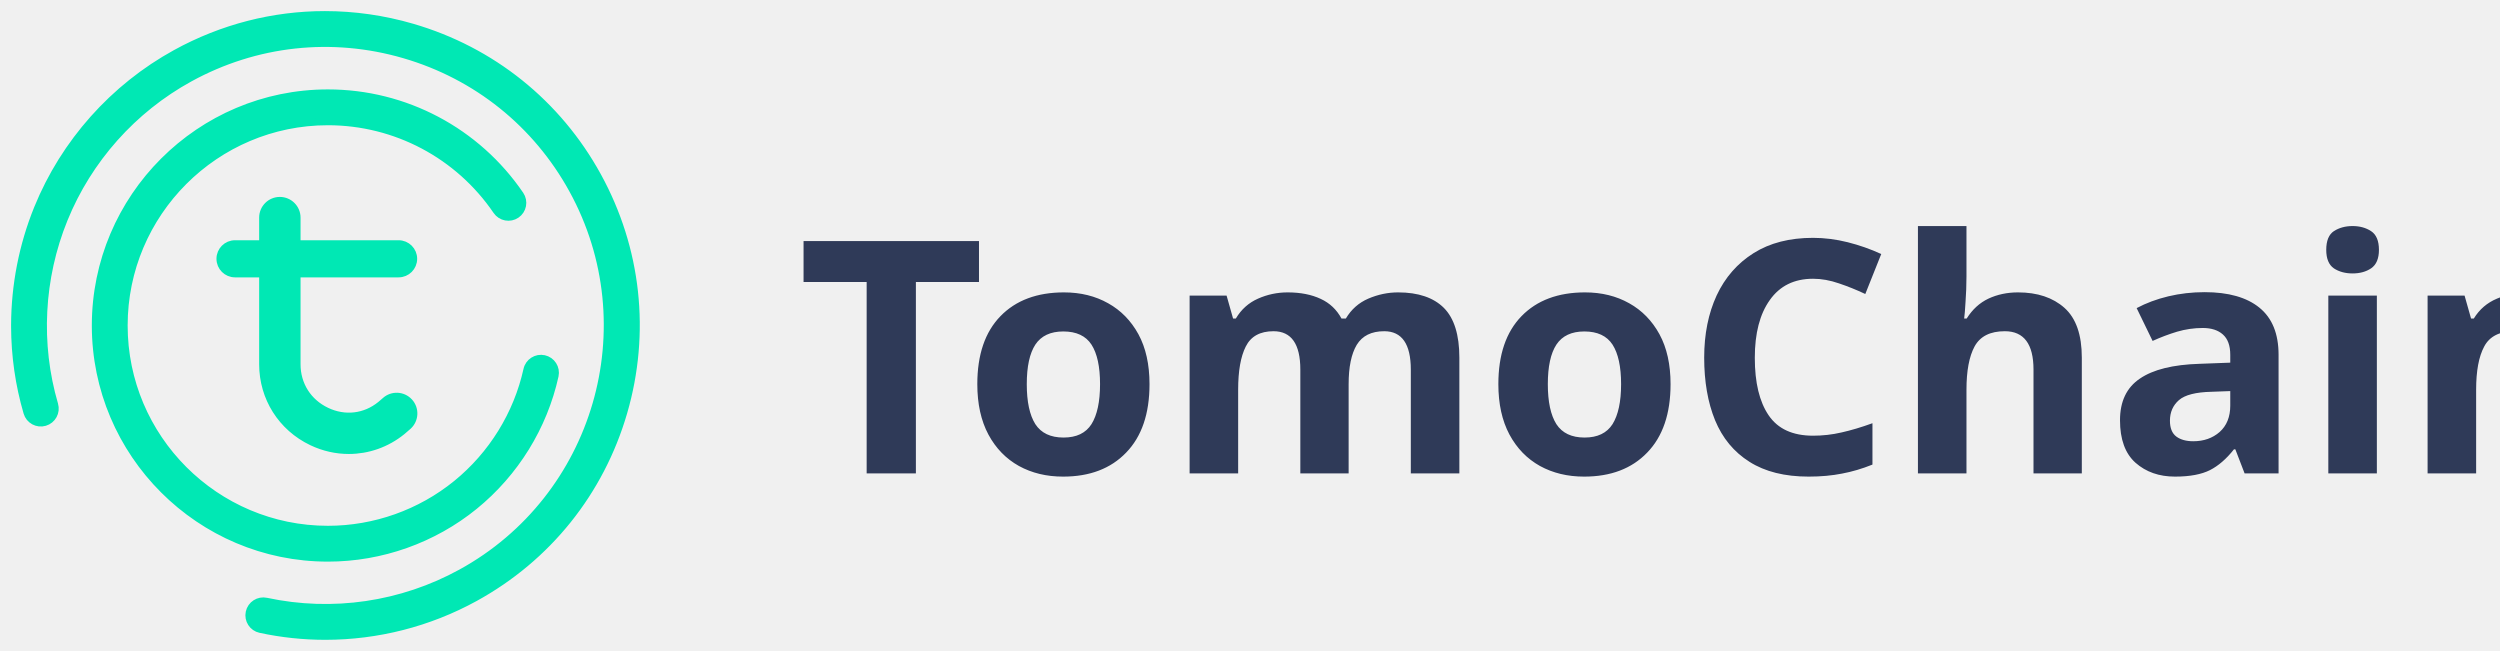
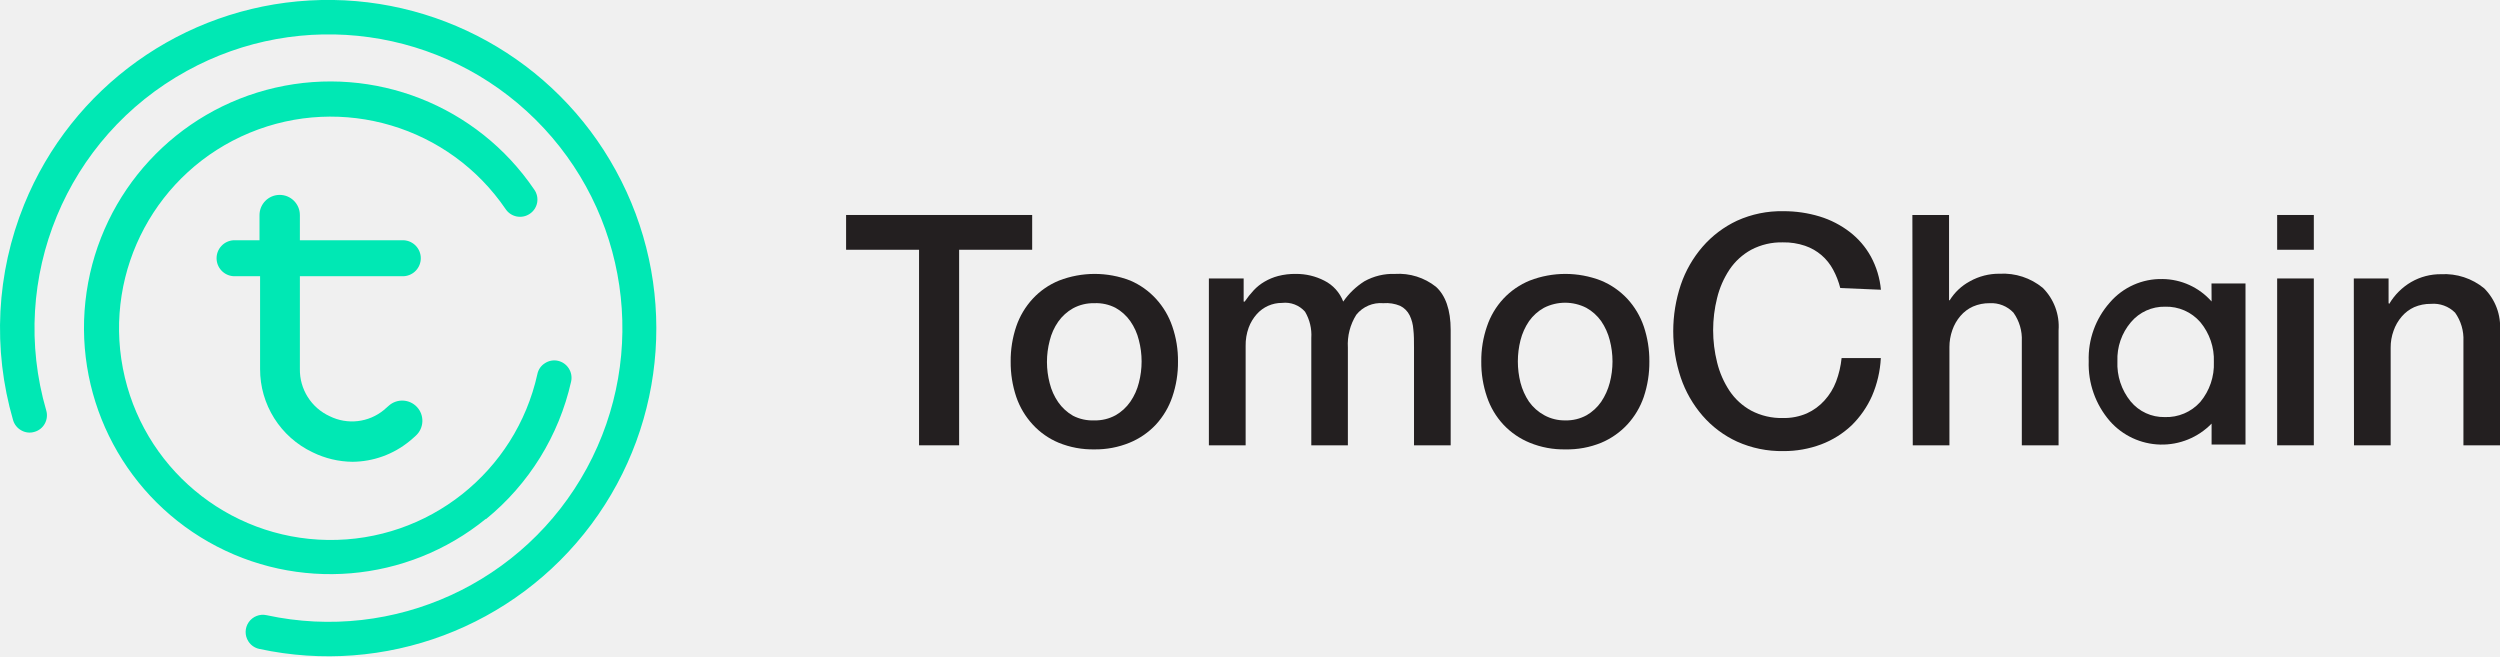
- <svg xmlns="http://www.w3.org/2000/svg" xmlns:xlink="http://www.w3.org/1999/xlink" width="169px" height="44px" viewBox="0 0 169 44" version="1.1">
+ <svg xmlns="http://www.w3.org/2000/svg" viewBox="0 0 263.86 69.26">
  <defs>
-     <path d="M10.89,2.601 C6.673,4.916 3.356,8.641 1.547,13.089 L1.547,13.089 C0.525,15.606 0.006,18.294 0,20.982 L0,20.982 L0,21.069 C0.004,23.033 0.282,24.996 0.837,26.891 L0.837,26.891 C0.986,27.401 1.52,27.692 2.029,27.543 L2.029,27.543 C2.539,27.393 2.83,26.86 2.681,26.351 L2.681,26.351 C1.479,22.25 1.709,17.796 3.328,13.813 L3.328,13.813 C4.97,9.772 7.984,6.389 11.815,4.286 L11.815,4.286 C16.281,1.834 21.434,1.267 26.326,2.692 L26.326,2.692 C31.218,4.116 35.262,7.359 37.714,11.825 L37.714,11.825 C42.776,21.044 39.394,32.663 30.175,37.724 L30.175,37.724 C26.156,39.931 21.478,40.617 17.001,39.657 L17.001,39.657 C16.482,39.545 15.972,39.875 15.86,40.394 L15.86,40.394 C15.749,40.913 16.079,41.424 16.598,41.535 L16.598,41.535 C18.052,41.847 19.525,42.002 20.994,42.002 L20.994,42.002 C24.502,42.001 27.981,41.121 31.1,39.409 L31.1,39.409 C36.016,36.71 39.586,32.258 41.154,26.873 L41.154,26.873 C42.721,21.489 42.097,15.816 39.398,10.9 L39.398,10.9 C36.699,5.984 32.248,2.413 26.863,0.846 L26.863,0.846 C24.919,0.28 22.936,-3.55271368e-15 20.965,-3.55271368e-15 L20.965,-3.55271368e-15 C17.479,-0.001 14.03,0.877 10.89,2.601 M5.457,21.005 C5.457,29.669 12.505,36.716 21.167,36.716 L21.167,36.716 C24.768,36.716 28.285,35.468 31.073,33.201 L31.073,33.201 C33.82,30.967 35.751,27.843 36.51,24.404 L36.51,24.404 C36.625,23.885 36.297,23.373 35.779,23.258 L35.779,23.258 C35.261,23.144 34.747,23.472 34.633,23.99 L34.633,23.99 C33.967,27.007 32.272,29.748 29.86,31.709 L29.86,31.709 C27.414,33.698 24.328,34.794 21.167,34.794 L21.167,34.794 C13.565,34.794 7.379,28.608 7.379,21.005 L7.379,21.005 C7.379,13.402 13.565,7.216 21.167,7.216 L21.167,7.216 C25.736,7.216 29.998,9.473 32.573,13.253 L32.573,13.253 C32.872,13.692 33.47,13.805 33.908,13.506 L33.908,13.506 C34.347,13.208 34.46,12.61 34.161,12.171 L34.161,12.171 C31.228,7.865 26.371,5.294 21.167,5.294 L21.167,5.294 C12.505,5.294 5.457,12.342 5.457,21.005 M16.769,13.711 L16.769,15.49 L14.888,15.49 C14.333,15.49 13.883,15.94 13.883,16.494 L13.883,16.494 C13.883,17.05 14.333,17.5 14.888,17.5 L14.888,17.5 L16.769,17.5 L16.769,23.625 C16.769,25.885 18.039,27.894 20.084,28.869 L20.084,28.869 C20.886,29.251 21.736,29.439 22.579,29.439 L22.579,29.439 C23.863,29.439 25.13,29.003 26.177,28.154 L26.177,28.154 C26.316,28.042 26.455,27.921 26.592,27.796 L26.592,27.796 C27.06,27.367 27.091,26.64 26.663,26.173 L26.663,26.173 C26.234,25.705 25.507,25.673 25.04,26.102 L25.04,26.102 C24.937,26.196 24.833,26.286 24.729,26.369 L24.729,26.369 C23.675,27.224 22.308,27.383 21.073,26.795 L21.073,26.795 C19.816,26.196 19.067,25.011 19.067,23.625 L19.067,23.625 L19.067,17.5 L25.945,17.5 C26.5,17.5 26.95,17.05 26.95,16.494 L26.95,16.494 C26.95,15.94 26.5,15.49 25.945,15.49 L25.945,15.49 L19.067,15.49 L19.067,13.711 C19.067,13.077 18.551,12.562 17.918,12.562 L17.918,12.562 C17.282,12.562 16.769,13.077 16.769,13.711" id="path-1" />
+     <style>.cls-1{fill:#231f20;}.cls-2{fill:#00e8b4;}</style>
  </defs>
-   <g id="Page-1" stroke="none" stroke-width="1" fill="none" fill-rule="evenodd">
-     <g id="Home-Copy-20" transform="translate(-134, -4962)">
-       <g id="logo-green" transform="translate(135, 4963)">
-         <text id="TomoChain" font-family="NunitoSans-Bold, Nunito Sans" font-size="22" font-weight="bold" fill="#2F3A58">
-           <tspan x="52.884" y="31">TomoChain</tspan>
-         </text>
-         <mask id="mask-2" fill="white">
-           <use xlink:href="#path-1" />
-         </mask>
-         <use id="Clip-18" stroke="#00E8B4" stroke-width="0.5" fill="#00E8B4" xlink:href="#path-1" />
-       </g>
+   <g id="Layer_2" data-name="Layer 2">
+     <g id="Layer_1-2" data-name="Layer 1">
+       <path class="cls-1" d="M89.3,22.69h19.64v3.67h-7.71V47H97V26.36H89.3Z" />
+       <path class="cls-1" d="M115.5,47.43a9.48,9.48,0,0,1-3.76-.7A7.78,7.78,0,0,1,109,44.81a8.23,8.23,0,0,1-1.74-2.92,11.42,11.42,0,0,1-.59-3.74,11.3,11.3,0,0,1,.59-3.7A8.23,8.23,0,0,1,109,31.53a7.78,7.78,0,0,1,2.78-1.92,10.42,10.42,0,0,1,7.51,0A7.9,7.9,0,0,1,122,31.53a8.21,8.21,0,0,1,1.73,2.92,11,11,0,0,1,.6,3.7,11.16,11.16,0,0,1-.6,3.74A8.21,8.21,0,0,1,122,44.81a7.9,7.9,0,0,1-2.79,1.92A9.46,9.46,0,0,1,115.5,47.43Zm0-3.06a4.45,4.45,0,0,0,2.24-.54,4.76,4.76,0,0,0,1.56-1.43,6.11,6.11,0,0,0,.9-2,8.87,8.87,0,0,0,0-4.5,5.93,5.93,0,0,0-.9-2,4.7,4.7,0,0,0-1.56-1.41A4.45,4.45,0,0,0,115.5,32a4.51,4.51,0,0,0-2.25.54,4.8,4.8,0,0,0-1.56,1.41,5.93,5.93,0,0,0-.9,2,8.87,8.87,0,0,0,0,4.5,6.11,6.11,0,0,0,.9,2,4.86,4.86,0,0,0,1.56,1.43A4.51,4.51,0,0,0,115.5,44.37Z" />
+       <path class="cls-1" d="M127.59,29.39h3.67v2.44h.11a10.12,10.12,0,0,1,.95-1.19,5,5,0,0,1,1.14-.91,5.72,5.72,0,0,1,1.44-.6,7.06,7.06,0,0,1,1.87-.22,6.44,6.44,0,0,1,3,.71,4.1,4.1,0,0,1,2,2.21A7.79,7.79,0,0,1,144,29.69a6.16,6.16,0,0,1,3.23-.78,6.31,6.31,0,0,1,4.33,1.36c1,.91,1.55,2.42,1.55,4.55V47h-3.87V36.69c0-.7,0-1.34-.07-1.92a4.07,4.07,0,0,0-.39-1.49,2.22,2.22,0,0,0-1-1A3.79,3.79,0,0,0,146,32a3.29,3.29,0,0,0-2.85,1.22,5.85,5.85,0,0,0-.89,3.47V47H138.4V35.67a4.82,4.82,0,0,0-.66-2.77,2.79,2.79,0,0,0-2.43-.93,3.54,3.54,0,0,0-2.67,1.19,4.51,4.51,0,0,0-.85,1.42,5.37,5.37,0,0,0-.32,1.94V47h-3.88Z" />
+       <path class="cls-1" d="M165.21,47.43a9.43,9.43,0,0,1-3.75-.7,7.9,7.9,0,0,1-2.79-1.92,8.06,8.06,0,0,1-1.73-2.92,11.16,11.16,0,0,1-.6-3.74,11,11,0,0,1,.6-3.7,8.06,8.06,0,0,1,1.73-2.92,7.9,7.9,0,0,1,2.79-1.92,10.42,10.42,0,0,1,7.51,0,8,8,0,0,1,2.78,1.92,8.23,8.23,0,0,1,1.74,2.92,11.3,11.3,0,0,1,.59,3.7,11.42,11.42,0,0,1-.59,3.74,8.23,8.23,0,0,1-1.74,2.92A8,8,0,0,1,169,46.73,9.48,9.48,0,0,1,165.21,47.43Zm0-3.06a4.45,4.45,0,0,0,2.24-.54A4.79,4.79,0,0,0,169,42.4a6.56,6.56,0,0,0,.9-2,8.87,8.87,0,0,0,0-4.5,6.35,6.35,0,0,0-.9-2,4.74,4.74,0,0,0-1.57-1.41,4.92,4.92,0,0,0-4.48,0,4.74,4.74,0,0,0-1.57,1.41,6.35,6.35,0,0,0-.9,2,9.18,9.18,0,0,0,0,4.5,6.56,6.56,0,0,0,.9,2A4.79,4.79,0,0,0,163,43.83,4.45,4.45,0,0,0,165.21,44.37Z" />
+       <path class="cls-1" d="M194.23,30.4a8.42,8.42,0,0,0-.75-1.93,5.35,5.35,0,0,0-1.22-1.53,5.3,5.3,0,0,0-1.75-1,6.91,6.91,0,0,0-2.33-.36,6.83,6.83,0,0,0-3.35.78,6.57,6.57,0,0,0-2.29,2.09,9.52,9.52,0,0,0-1.31,3,14,14,0,0,0,0,6.8,9.52,9.52,0,0,0,1.31,3,6.48,6.48,0,0,0,2.29,2.09,6.83,6.83,0,0,0,3.35.78,6.06,6.06,0,0,0,2.52-.49,5.59,5.59,0,0,0,1.86-1.36,6.26,6.26,0,0,0,1.23-2,9.88,9.88,0,0,0,.58-2.48h4.14a11.56,11.56,0,0,1-.93,4,10.08,10.08,0,0,1-2.16,3.11,9.63,9.63,0,0,1-3.2,2,11.17,11.17,0,0,1-4,.71,11.44,11.44,0,0,1-4.88-1,10.8,10.8,0,0,1-3.65-2.74,12.07,12.07,0,0,1-2.29-4,15.47,15.47,0,0,1,0-9.82,12.07,12.07,0,0,1,2.29-4,11,11,0,0,1,3.65-2.76,11.3,11.3,0,0,1,4.88-1,13,13,0,0,1,3.84.56,10,10,0,0,1,3.18,1.64,8.37,8.37,0,0,1,2.22,2.59,9.08,9.08,0,0,1,1.06,3.5Z" />
+       <path class="cls-1" d="M201.84,22.69h3.87v9h.07a5.63,5.63,0,0,1,2.13-2,6.27,6.27,0,0,1,3.14-.8,6.58,6.58,0,0,1,4.55,1.49,5.75,5.75,0,0,1,1.67,4.49V47h-3.88v-11a4.79,4.79,0,0,0-.88-3A3.21,3.21,0,0,0,210,32a4.32,4.32,0,0,0-1.76.35,3.77,3.77,0,0,0-1.33,1,4.59,4.59,0,0,0-.85,1.48,5.36,5.36,0,0,0-.31,1.8V47h-3.87Z" />
+       <path class="cls-1" d="M240.34,22.69h3.87v3.67h-3.87Zm0,6.7h3.87V47h-3.87Z" />
+       <path class="cls-1" d="M248.43,29.39h3.67V32l.07.07a6.52,6.52,0,0,1,2.31-2.3,6.19,6.19,0,0,1,3.16-.83,6.6,6.6,0,0,1,4.55,1.49,5.75,5.75,0,0,1,1.67,4.49V47H260v-11a4.79,4.79,0,0,0-.88-3,3.22,3.22,0,0,0-2.55-.93,4.33,4.33,0,0,0-1.77.35,3.83,3.83,0,0,0-1.32,1,4.59,4.59,0,0,0-.85,1.48,5.12,5.12,0,0,0-.31,1.8V47h-3.87Z" />
+       <path class="cls-1" d="M233.42,31.82a7,7,0,0,0-5.18-2.37,7.12,7.12,0,0,0-5.56,2.48,8.88,8.88,0,0,0-2.23,6.19,9.19,9.19,0,0,0,2.23,6.32,7.32,7.32,0,0,0,10.74.27v2.21H237v-17h-3.59Zm-1.19,10.6a4.8,4.8,0,0,1-3.76,1.6,4.55,4.55,0,0,1-3.6-1.66,6.27,6.27,0,0,1-1.39-4.23A6,6,0,0,1,224.91,34a4.59,4.59,0,0,1,3.6-1.63A4.74,4.74,0,0,1,232.23,34a6.2,6.2,0,0,1,1.43,4.2A6.2,6.2,0,0,1,232.23,42.42Z" />
+       <path class="cls-2" d="M51.28,54.8a26.11,26.11,0,0,0,9-14.54,1.84,1.84,0,0,0-1.39-2.18,1.79,1.79,0,0,0-1.37.25,1.76,1.76,0,0,0-.8,1.14,22.34,22.34,0,1,1-3.34-17.38,1.83,1.83,0,0,0,2.53.48A1.81,1.81,0,0,0,56.38,20a26,26,0,1,0-5.1,34.76Z" />
+       <path class="cls-2" d="M65,18A34.62,34.62,0,0,0,2.55,21.59,34.72,34.72,0,0,0,1.38,44.34a1.81,1.81,0,0,0,.88,1.09,1.75,1.75,0,0,0,1.38.15,1.79,1.79,0,0,0,1.09-.87,1.82,1.82,0,0,0,.15-1.39A31,31,0,0,1,19.71,7.49a31,31,0,1,1,8.43,57.44,1.82,1.82,0,0,0-1.92,2.77,1.8,1.8,0,0,0,1.15.79A34.61,34.61,0,0,0,65,18Z" />
+       <path class="cls-2" d="M33,47.74a9.77,9.77,0,0,0,4.2,1,9.62,9.62,0,0,0,6-2.16c.23-.19.47-.39.69-.6a2.13,2.13,0,1,0-2.88-3.14l-.49.43a5.3,5.3,0,0,1-5.72.66,5.39,5.39,0,0,1-3.15-5V29.15h11a1.9,1.9,0,0,0,0-3.79h-11V22.7a2.13,2.13,0,0,0-4.26,0v2.66H24.62a1.9,1.9,0,0,0,0,3.79h2.83v9.78A9.7,9.7,0,0,0,33,47.74Z" />
    </g>
  </g>
</svg>
